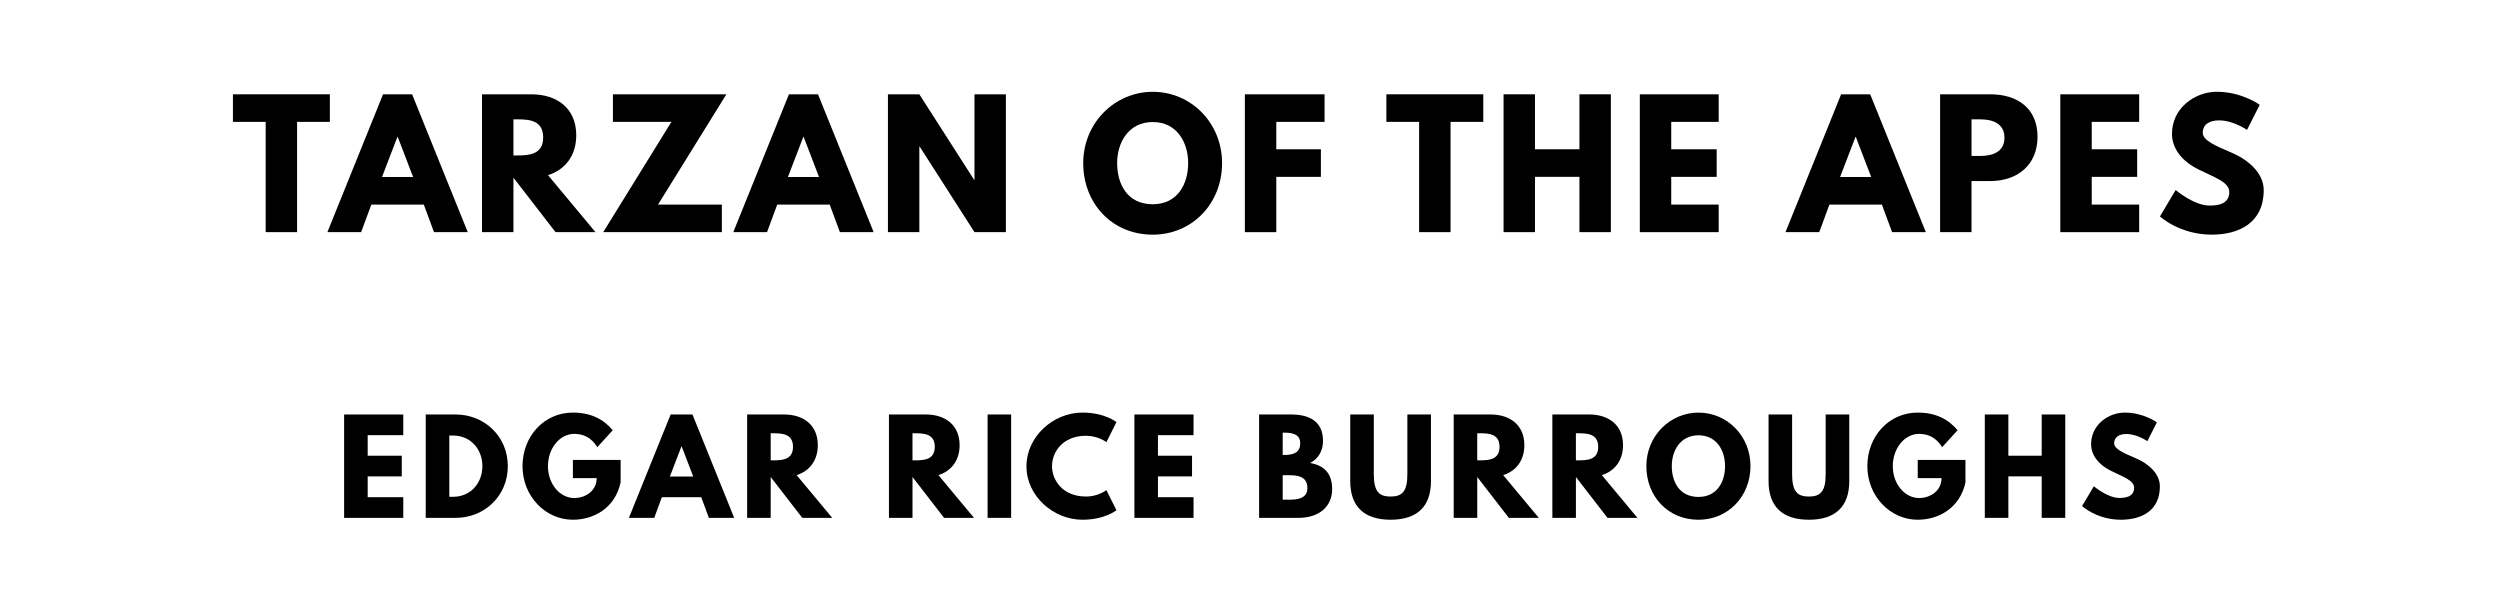
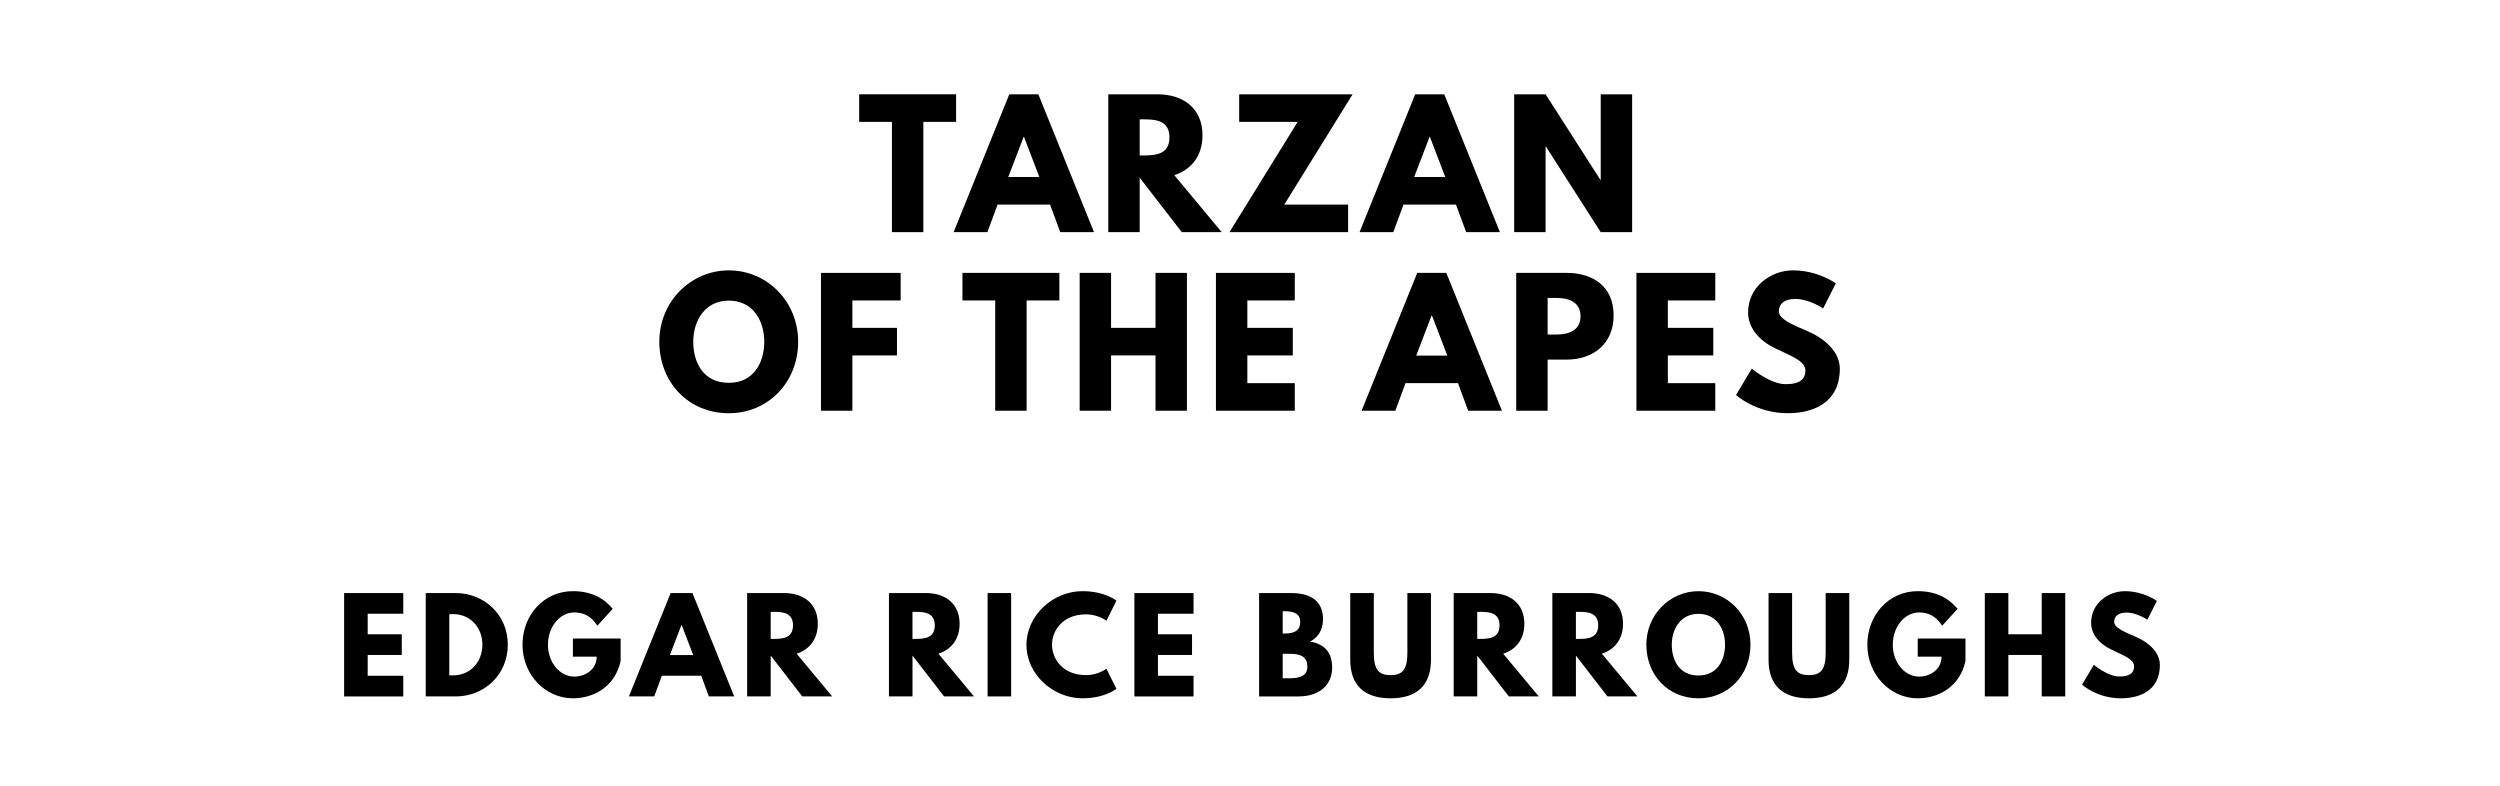
- <svg xmlns="http://www.w3.org/2000/svg" version="1.1" viewBox="0 0 1400 340">
-   <g aria-label="TARZAN OF THE APES">
-     <path d="M130.44,68.25l0.00-15.44l54.27,0.00l0.00,15.44l-18.34,0.00l0.00,61.75l-17.59,0.00l0.00-61.75l-18.34,0.00z" />
-     <path d="M230.78,52.81l31.16,77.19l-18.90,0.00l-5.71-15.44l-29.38,0.00l-5.71,15.44l-18.90,0.00l31.16-77.19l16.28,0.00z  M231.34,99.12l-8.61-22.46l-0.19,0.00l-8.61,22.46l17.40,0.00z" />
-     <path d="M269.93,52.81l27.60,0.00c14.32,0.00,25.17,7.77,25.17,22.92c0.00,11.60-6.36,19.37-15.81,22.36l26.57,31.91l-22.36,0.00l-23.58-30.50l0.00,30.50l-17.59,0.00l0.00-77.19z  M287.52,87.05l2.06,0.00c6.64,0.00,14.60-0.47,14.60-10.11s-7.95-10.11-14.60-10.11l-2.06,0.00l0.00,20.21z" />
-     <path d="M406.77,52.81l-38.27,61.75l35.74,0.00l0.00,15.44l-66.43,0.00l38.18-61.75l-32.75,0.00l0.00-15.44l63.53,0.00z" />
-     <path d="M458.08,52.81l31.16,77.19l-18.90,0.00l-5.71-15.44l-29.38,0.00l-5.71,15.44l-18.90,0.00l31.16-77.19l16.28,0.00z  M458.65,99.12l-8.61-22.46l-0.19,0.00l-8.61,22.46l17.40,0.00z" />
-     <path d="M514.83,82.09l0.00,47.91l-17.59,0.00l0.00-77.19l17.59,0.00l30.69,47.91l0.19,0.00l0.00-47.91l17.59,0.00l0.00,77.19l-17.59,0.00l-30.69-47.91l-0.19,0.00z" />
-     <path d="M606.61,91.36c0.00-22.55,17.68-39.95,38.92-39.95c21.43,0.00,38.83,17.40,38.83,39.95s-16.65,40.05-38.83,40.05c-22.83,0.00-38.92-17.50-38.92-40.05z  M625.60,91.36c0.00,11.51,5.52,23.02,19.93,23.02c14.04,0.00,19.84-11.51,19.84-23.02s-6.18-23.02-19.84-23.02c-13.57,0.00-19.93,11.51-19.93,23.02z" />
-     <path d="M741.76,52.81l0.00,15.44l-27.04,0.00l0.00,15.35l24.98,0.00l0.00,15.44l-24.98,0.00l0.00,30.97l-17.59,0.00l0.00-77.19l44.63,0.00z" />
-     <path d="M776.37,68.25l0.00-15.44l54.27,0.00l0.00,15.44l-18.34,0.00l0.00,61.75l-17.59,0.00l0.00-61.75l-18.34,0.00z" />
-     <path d="M859.59,99.03l0.00,30.97l-17.59,0.00l0.00-77.19l17.59,0.00l0.00,30.78l24.89,0.00l0.00-30.78l17.59,0.00l0.00,77.19l-17.59,0.00l0.00-30.97l-24.89,0.00z" />
-     <path d="M962.46,52.81l0.00,15.44l-26.57,0.00l0.00,15.35l25.45,0.00l0.00,15.44l-25.45,0.00l0.00,15.53l26.57,0.00l0.00,15.44l-44.16,0.00l0.00-77.19l44.16,0.00z" />
-     <path d="M1047.31,52.81l31.16,77.19l-18.90,0.00l-5.71-15.44l-29.38,0.00l-5.71,15.44l-18.90,0.00l31.16-77.19l16.28,0.00z  M1047.87,99.12l-8.61-22.46l-0.19,0.00l-8.61,22.46l17.40,0.00z" />
-     <path d="M1086.46,52.81l28.16,0.00c15.06,0.00,26.39,7.77,26.39,23.77c0.00,15.91-11.32,24.80-26.39,24.80l-10.57,0.00l0.00,28.63l-17.59,0.00l0.00-77.19z  M1104.06,87.33l4.96,0.00c6.92,0.00,13.47-2.34,13.47-10.20c0.00-7.95-6.55-10.29-13.47-10.29l-4.96,0.00l0.00,20.49z" />
-     <path d="M1197.94,52.81l0.00,15.44l-26.57,0.00l0.00,15.35l25.45,0.00l0.00,15.44l-25.45,0.00l0.00,15.53l26.57,0.00l0.00,15.44l-44.16,0.00l0.00-77.19l44.16,0.00z" />
-     <path d="M1241.49,51.40c14.04,0.00,23.95,7.30,23.95,7.30l-7.11,14.04s-7.67-5.33-15.63-5.33c-5.99,0.00-9.17,2.71-9.17,6.92c0.00,4.30,7.30,7.39,16.09,11.13c8.61,3.65,18.06,10.95,18.06,21.05c0.00,18.43-14.04,24.89-29.10,24.89c-18.06,0.00-29.01-10.20-29.01-10.20l8.80-14.78s10.29,8.70,18.90,8.70c3.84,0.00,11.13-0.37,11.13-7.58c0.00-5.61-8.23-8.14-17.40-12.73c-9.26-4.58-14.69-11.79-14.69-19.84c0.00-14.41,12.73-23.58,25.17-23.58z" />
+ <svg xmlns="http://www.w3.org/2000/svg" version="1.1" viewBox="0 0 1400 440">
+   <g aria-label="TARZAN">
+     <path d="M481.14,68.25l0.00-15.44l54.27,0.00l0.00,15.44l-18.34,0.00l0.00,61.75l-17.59,0.00l0.00-61.75l-18.34,0.00z" />
+     <path d="M581.48,52.81l31.16,77.19l-18.90,0.00l-5.71-15.44l-29.38,0.00l-5.71,15.44l-18.90,0.00l31.16-77.19l16.28,0.00z  M582.04,99.12l-8.61-22.46l-0.19,0.00l-8.61,22.46l17.40,0.00z" />
+     <path d="M620.63,52.81l27.60,0.00c14.32,0.00,25.17,7.77,25.17,22.92c0.00,11.60-6.36,19.37-15.81,22.36l26.57,31.91l-22.36,0.00l-23.58-30.50l0.00,30.50l-17.59,0.00l0.00-77.19z  M638.23,87.05l2.06,0.00c6.64,0.00,14.60-0.47,14.60-10.11s-7.95-10.11-14.60-10.11l-2.06,0.00l0.00,20.21z" />
+     <path d="M757.47,52.81l-38.27,61.75l35.74,0.00l0.00,15.44l-66.43,0.00l38.18-61.75l-32.75,0.00l0.00-15.44l63.53,0.00z" />
+     <path d="M808.79,52.81l31.16,77.19l-18.90,0.00l-5.71-15.44l-29.38,0.00l-5.71,15.44l-18.90,0.00l31.16-77.19l16.28,0.00z  M809.35,99.12l-8.61-22.46l-0.19,0.00l-8.61,22.46l17.40,0.00z" />
+     <path d="M865.53,82.09l0.00,47.91l-17.59,0.00l0.00-77.19l17.59,0.00l30.69,47.91l0.19,0.00l0.00-47.91l17.59,0.00l0.00,77.19l-17.59,0.00l-30.69-47.91l-0.19,0.00z" />
+   </g>
+   <g aria-label="OF THE APES">
+     <path d="M369.22,191.36c0.00-22.55,17.68-39.95,38.92-39.95c21.43,0.00,38.83,17.40,38.83,39.95s-16.65,40.05-38.83,40.05c-22.83,0.00-38.92-17.50-38.92-40.05z  M388.22,191.36c0.00,11.51,5.52,23.02,19.93,23.02c14.04,0.00,19.84-11.51,19.84-23.02s-6.18-23.02-19.84-23.02c-13.57,0.00-19.93,11.51-19.93,23.02z" />
+     <path d="M504.37,152.81l0.00,15.44l-27.04,0.00l0.00,15.35l24.98,0.00l0.00,15.44l-24.98,0.00l0.00,30.97l-17.59,0.00l0.00-77.19l44.63,0.00z" />
+     <path d="M538.98,168.25l0.00-15.44l54.27,0.00l0.00,15.44l-18.34,0.00l0.00,61.75l-17.59,0.00l0.00-61.75l-18.34,0.00z" />
+     <path d="M622.20,199.03l0.00,30.97l-17.59,0.00l0.00-77.19l17.59,0.00l0.00,30.78l24.89,0.00l0.00-30.78l17.59,0.00l0.00,77.19l-17.59,0.00l0.00-30.97l-24.89,0.00z" />
+     <path d="M725.08,152.81l0.00,15.44l-26.57,0.00l0.00,15.35l25.45,0.00l0.00,15.44l-25.45,0.00l0.00,15.53l26.57,0.00l0.00,15.44l-44.16,0.00l0.00-77.19l44.16,0.00z" />
+     <path d="M809.93,152.81l31.16,77.19l-18.90,0.00l-5.71-15.44l-29.38,0.00l-5.71,15.44l-18.90,0.00l31.16-77.19l16.28,0.00z  M810.49,199.12l-8.61-22.46l-0.19,0.00l-8.61,22.46l17.40,0.00z" />
+     <path d="M849.08,152.81l28.16,0.00c15.06,0.00,26.39,7.77,26.39,23.77c0.00,15.91-11.32,24.80-26.39,24.80l-10.57,0.00l0.00,28.63l-17.59,0.00l0.00-77.19z  M866.67,187.33l4.96,0.00c6.92,0.00,13.47-2.34,13.47-10.20c0.00-7.95-6.55-10.29-13.47-10.29l-4.96,0.00l0.00,20.49z" />
+     <path d="M960.56,152.81l0.00,15.44l-26.57,0.00l0.00,15.35l25.45,0.00l0.00,15.44l-25.45,0.00l0.00,15.53l26.57,0.00l0.00,15.44l-44.16,0.00l0.00-77.19l44.16,0.00z" />
+     <path d="M1004.11,151.40c14.04,0.00,23.95,7.30,23.95,7.30l-7.11,14.04s-7.67-5.33-15.63-5.33c-5.99,0.00-9.17,2.71-9.17,6.92c0.00,4.30,7.30,7.39,16.09,11.13c8.61,3.65,18.06,10.95,18.06,21.05c0.00,18.43-14.04,24.89-29.10,24.89c-18.06,0.00-29.01-10.20-29.01-10.20l8.80-14.78s10.29,8.70,18.90,8.70c3.84,0.00,11.13-0.37,11.13-7.58c0.00-5.61-8.23-8.14-17.40-12.73c-9.26-4.58-14.69-11.79-14.69-19.84c0.00-14.41,12.73-23.58,25.17-23.58z" />
  </g>
  <g aria-label="EDGAR RICE BURROUGHS">
-     <path d="M225.83,232.11l0.00,11.58l-19.93,0.00l0.00,11.51l19.09,0.00l0.00,11.58l-19.09,0.00l0.00,11.65l19.93,0.00l0.00,11.58l-33.12,0.00l0.00-57.89l33.12,0.00z" />
-     <path d="M238.41,232.11l16.77,0.00c15.86,0.00,29.19,12.07,29.19,28.91c0.00,16.91-13.26,28.98-29.19,28.98l-16.77,0.00l0.00-57.89z  M251.61,278.21l2.04,0.00c9.75,0.00,16.42-7.44,16.49-17.12c0.00-9.68-6.67-17.19-16.49-17.19l-2.04,0.00l0.00,34.32z" />
-     <path d="M347.55,257.58l0.00,12.56c-3.16,14.67-15.37,20.91-26.74,20.91c-15.58,0.00-28.21-13.40-28.21-29.96c0.00-16.63,11.93-30.04,28.21-30.04c10.18,0.00,17.26,3.79,22.32,9.89l-8.63,9.47c-3.37-5.40-7.79-7.44-12.91-7.44c-8.14,0.00-14.74,8.07-14.74,18.11c0.00,9.82,6.60,17.82,14.74,17.82c6.32,0.00,12.56-4.07,12.56-11.16l-13.33,0.00l0.00-10.18l26.74,0.00z" />
-     <path d="M387.78,232.11l23.37,57.89l-14.18,0.00l-4.28-11.58l-22.04,0.00l-4.28,11.58l-14.18,0.00l23.37-57.89l12.21,0.00z  M388.20,266.84l-6.46-16.84l-0.14,0.00l-6.46,16.84l13.05,0.00z" />
-     <path d="M418.39,232.11l20.70,0.00c10.74,0.00,18.88,5.82,18.88,17.19c0.00,8.70-4.77,14.53-11.86,16.77l19.93,23.93l-16.77,0.00l-17.68-22.88l0.00,22.88l-13.19,0.00l0.00-57.89z  M431.59,257.79l1.54,0.00c4.98,0.00,10.95-0.35,10.95-7.58s-5.96-7.58-10.95-7.58l-1.54,0.00l0.00,15.16z" />
-     <path d="M497.80,232.11l20.70,0.00c10.74,0.00,18.88,5.82,18.88,17.19c0.00,8.70-4.77,14.53-11.86,16.77l19.93,23.93l-16.77,0.00l-17.68-22.88l0.00,22.88l-13.19,0.00l0.00-57.89z  M510.99,257.79l1.54,0.00c4.98,0.00,10.95-0.35,10.95-7.58s-5.96-7.58-10.95-7.58l-1.54,0.00l0.00,15.16z" />
-     <path d="M566.24,232.11l0.00,57.89l-13.19,0.00l0.00-57.89l13.19,0.00z" />
-     <path d="M608.22,278.07c6.74,0.00,11.37-3.58,11.37-3.58l5.61,11.23s-6.46,5.33-19.02,5.33c-16.35,0.00-31.37-13.33-31.37-29.89c0.00-16.63,14.95-30.11,31.37-30.11c12.56,0.00,19.02,5.33,19.02,5.33l-5.61,11.23s-4.63-3.58-11.37-3.58c-13.26,0.00-19.09,9.26-19.09,16.98c0.00,7.79,5.82,17.05,19.09,17.05z" />
-     <path d="M668.38,232.11l0.00,11.58l-19.93,0.00l0.00,11.51l19.09,0.00l0.00,11.58l-19.09,0.00l0.00,11.65l19.93,0.00l0.00,11.58l-33.12,0.00l0.00-57.89l33.12,0.00z" />
-     <path d="M705.11,232.11l17.96,0.00c9.96,0.00,17.82,3.72,17.82,14.74c0.00,5.33-2.32,9.89-7.23,12.42c7.23,1.26,12.35,5.26,12.35,14.60c0.00,9.54-6.95,16.14-18.95,16.14l-21.96,0.00l0.00-57.89z  M718.31,254.77l1.05,0.00c5.68,0.00,8.77-1.75,8.77-6.60c0.00-4.14-3.02-5.89-8.77-5.89l-1.05,0.00l0.00,12.49z  M718.31,279.82l4.14,0.00c6.25,0.00,9.68-1.89,9.68-6.46c0.00-5.33-3.44-7.23-9.68-7.23l-4.14,0.00l0.00,13.68z" />
-     <path d="M801.34,232.11l0.00,37.33c0.00,14.32-7.86,21.61-22.60,21.61s-22.60-7.30-22.60-21.61l0.00-37.33l13.19,0.00l0.00,33.47c0.00,9.68,2.95,12.49,9.40,12.49s9.40-2.81,9.40-12.49l0.00-33.47l13.19,0.00z" />
-     <path d="M814.06,232.11l20.70,0.00c10.74,0.00,18.88,5.82,18.88,17.19c0.00,8.70-4.77,14.53-11.86,16.77l19.93,23.93l-16.77,0.00l-17.68-22.88l0.00,22.88l-13.19,0.00l0.00-57.89z  M827.25,257.79l1.54,0.00c4.98,0.00,10.95-0.35,10.95-7.58s-5.96-7.58-10.95-7.58l-1.54,0.00l0.00,15.16z" />
-     <path d="M869.31,232.11l20.70,0.00c10.74,0.00,18.88,5.82,18.88,17.19c0.00,8.70-4.77,14.53-11.86,16.77l19.93,23.93l-16.77,0.00l-17.68-22.88l0.00,22.88l-13.19,0.00l0.00-57.89z  M882.50,257.79l1.54,0.00c4.98,0.00,10.95-0.35,10.95-7.58s-5.96-7.58-10.95-7.58l-1.54,0.00l0.00,15.16z" />
-     <path d="M921.96,261.02c0.00-16.91,13.26-29.96,29.19-29.96c16.07,0.00,29.12,13.05,29.12,29.96s-12.49,30.04-29.12,30.04c-17.12,0.00-29.19-13.12-29.19-30.04z  M936.20,261.02c0.00,8.63,4.14,17.26,14.95,17.26c10.53,0.00,14.88-8.63,14.88-17.26s-4.63-17.26-14.88-17.26c-10.18,0.00-14.95,8.63-14.95,17.26z" />
-     <path d="M1035.59,232.11l0.00,37.33c0.00,14.32-7.86,21.61-22.60,21.61s-22.60-7.30-22.60-21.61l0.00-37.33l13.19,0.00l0.00,33.47c0.00,9.68,2.95,12.49,9.40,12.49s9.40-2.81,9.40-12.49l0.00-33.47l13.19,0.00z" />
-     <path d="M1100.66,257.58l0.00,12.56c-3.16,14.67-15.37,20.91-26.74,20.91c-15.58,0.00-28.21-13.40-28.21-29.96c0.00-16.63,11.93-30.04,28.21-30.04c10.18,0.00,17.26,3.79,22.32,9.89l-8.63,9.47c-3.37-5.40-7.79-7.44-12.91-7.44c-8.14,0.00-14.74,8.07-14.74,18.11c0.00,9.82,6.60,17.82,14.74,17.82c6.32,0.00,12.56-4.07,12.56-11.16l-13.33,0.00l0.00-10.18l26.74,0.00z" />
-     <path d="M1124.68,266.77l0.00,23.23l-13.19,0.00l0.00-57.89l13.19,0.00l0.00,23.09l18.67,0.00l0.00-23.09l13.19,0.00l0.00,57.89l-13.19,0.00l0.00-23.23l-18.67,0.00z" />
-     <path d="M1189.89,231.05c10.53,0.00,17.96,5.47,17.96,5.47l-5.33,10.53s-5.75-4.00-11.72-4.00c-4.49,0.00-6.88,2.04-6.88,5.19c0.00,3.23,5.47,5.54,12.07,8.35c6.46,2.74,13.54,8.21,13.54,15.79c0.00,13.82-10.53,18.67-21.82,18.67c-13.54,0.00-21.75-7.65-21.75-7.65l6.60-11.09s7.72,6.53,14.18,6.53c2.88,0.00,8.35-0.28,8.35-5.68c0.00-4.21-6.18-6.11-13.05-9.54c-6.95-3.44-11.02-8.84-11.02-14.88c0.00-10.81,9.54-17.68,18.88-17.68z" />
+     <path d="M225.83,332.11l0.00,11.58l-19.93,0.00l0.00,11.51l19.09,0.00l0.00,11.58l-19.09,0.00l0.00,11.65l19.93,0.00l0.00,11.58l-33.12,0.00l0.00-57.89l33.12,0.00z" />
+     <path d="M238.41,332.11l16.77,0.00c15.86,0.00,29.19,12.07,29.19,28.91c0.00,16.91-13.26,28.98-29.19,28.98l-16.77,0.00l0.00-57.89z  M251.61,378.21l2.04,0.00c9.75,0.00,16.42-7.44,16.49-17.12c0.00-9.68-6.67-17.19-16.49-17.19l-2.04,0.00l0.00,34.32z" />
+     <path d="M347.55,357.58l0.00,12.56c-3.16,14.67-15.37,20.91-26.74,20.91c-15.58,0.00-28.21-13.40-28.21-29.96c0.00-16.63,11.93-30.04,28.21-30.04c10.18,0.00,17.26,3.79,22.32,9.89l-8.63,9.47c-3.37-5.40-7.79-7.44-12.91-7.44c-8.14,0.00-14.74,8.07-14.74,18.11c0.00,9.82,6.60,17.82,14.74,17.82c6.32,0.00,12.56-4.07,12.56-11.16l-13.33,0.00l0.00-10.18l26.74,0.00z" />
+     <path d="M387.78,332.11l23.37,57.89l-14.18,0.00l-4.28-11.58l-22.04,0.00l-4.28,11.58l-14.18,0.00l23.37-57.89l12.21,0.00z  M388.20,366.84l-6.46-16.84l-0.14,0.00l-6.46,16.84l13.05,0.00z" />
+     <path d="M418.39,332.11l20.70,0.00c10.74,0.00,18.88,5.82,18.88,17.19c0.00,8.70-4.77,14.53-11.86,16.77l19.93,23.93l-16.77,0.00l-17.68-22.88l0.00,22.88l-13.19,0.00l0.00-57.89z  M431.59,357.79l1.54,0.00c4.98,0.00,10.95-0.35,10.95-7.58s-5.96-7.58-10.95-7.58l-1.54,0.00l0.00,15.16z" />
+     <path d="M497.80,332.11l20.70,0.00c10.74,0.00,18.88,5.82,18.88,17.19c0.00,8.70-4.77,14.53-11.86,16.77l19.93,23.93l-16.77,0.00l-17.68-22.88l0.00,22.88l-13.19,0.00l0.00-57.89z  M510.99,357.79l1.54,0.00c4.98,0.00,10.95-0.35,10.95-7.58s-5.96-7.58-10.95-7.58l-1.54,0.00l0.00,15.16z" />
+     <path d="M566.24,332.11l0.00,57.89l-13.19,0.00l0.00-57.89l13.19,0.00z" />
+     <path d="M608.22,378.07c6.74,0.00,11.37-3.58,11.37-3.58l5.61,11.23s-6.46,5.33-19.02,5.33c-16.35,0.00-31.37-13.33-31.37-29.89c0.00-16.63,14.95-30.11,31.37-30.11c12.56,0.00,19.02,5.33,19.02,5.33l-5.61,11.23s-4.63-3.58-11.37-3.58c-13.26,0.00-19.09,9.26-19.09,16.98c0.00,7.79,5.82,17.05,19.09,17.05z" />
+     <path d="M668.38,332.11l0.00,11.58l-19.93,0.00l0.00,11.51l19.09,0.00l0.00,11.58l-19.09,0.00l0.00,11.65l19.93,0.00l0.00,11.58l-33.12,0.00l0.00-57.89l33.12,0.00z" />
+     <path d="M705.11,332.11l17.96,0.00c9.96,0.00,17.82,3.72,17.82,14.74c0.00,5.33-2.32,9.89-7.23,12.42c7.23,1.26,12.35,5.26,12.35,14.60c0.00,9.54-6.95,16.14-18.95,16.14l-21.96,0.00l0.00-57.89z  M718.31,354.77l1.05,0.00c5.68,0.00,8.77-1.75,8.77-6.60c0.00-4.14-3.02-5.89-8.77-5.89l-1.05,0.00l0.00,12.49z  M718.31,379.82l4.14,0.00c6.25,0.00,9.68-1.89,9.68-6.46c0.00-5.33-3.44-7.23-9.68-7.23l-4.14,0.00l0.00,13.68z" />
+     <path d="M801.34,332.11l0.00,37.33c0.00,14.32-7.86,21.61-22.60,21.61s-22.60-7.30-22.60-21.61l0.00-37.33l13.19,0.00l0.00,33.47c0.00,9.68,2.95,12.49,9.40,12.49s9.40-2.81,9.40-12.49l0.00-33.47l13.19,0.00z" />
+     <path d="M814.06,332.11l20.70,0.00c10.74,0.00,18.88,5.82,18.88,17.19c0.00,8.70-4.77,14.53-11.86,16.77l19.93,23.93l-16.77,0.00l-17.68-22.88l0.00,22.88l-13.19,0.00l0.00-57.89z  M827.25,357.79l1.54,0.00c4.98,0.00,10.95-0.35,10.95-7.58s-5.96-7.58-10.95-7.58l-1.54,0.00l0.00,15.16z" />
+     <path d="M869.31,332.11l20.70,0.00c10.74,0.00,18.88,5.82,18.88,17.19c0.00,8.70-4.77,14.53-11.86,16.77l19.93,23.93l-16.77,0.00l-17.68-22.88l0.00,22.88l-13.19,0.00l0.00-57.89z  M882.50,357.79l1.54,0.00c4.98,0.00,10.95-0.35,10.95-7.58s-5.96-7.58-10.95-7.58l-1.54,0.00l0.00,15.16z" />
+     <path d="M921.96,361.02c0.00-16.91,13.26-29.96,29.19-29.96c16.07,0.00,29.12,13.05,29.12,29.96s-12.49,30.04-29.12,30.04c-17.12,0.00-29.19-13.12-29.19-30.04z  M936.20,361.02c0.00,8.63,4.14,17.26,14.95,17.26c10.53,0.00,14.88-8.63,14.88-17.26s-4.63-17.26-14.88-17.26c-10.18,0.00-14.95,8.63-14.95,17.26z" />
+     <path d="M1035.59,332.11l0.00,37.33c0.00,14.32-7.86,21.61-22.60,21.61s-22.60-7.30-22.60-21.61l0.00-37.33l13.19,0.00l0.00,33.47c0.00,9.68,2.95,12.49,9.40,12.49s9.40-2.81,9.40-12.49l0.00-33.47l13.19,0.00z" />
+     <path d="M1100.66,357.58l0.00,12.56c-3.16,14.67-15.37,20.91-26.74,20.91c-15.58,0.00-28.21-13.40-28.21-29.96c0.00-16.63,11.93-30.04,28.21-30.04c10.18,0.00,17.26,3.79,22.32,9.89l-8.63,9.47c-3.37-5.40-7.79-7.44-12.91-7.44c-8.14,0.00-14.74,8.07-14.74,18.11c0.00,9.82,6.60,17.82,14.74,17.82c6.32,0.00,12.56-4.07,12.56-11.16l-13.33,0.00l0.00-10.18l26.74,0.00z" />
+     <path d="M1124.68,366.77l0.00,23.23l-13.19,0.00l0.00-57.89l13.19,0.00l0.00,23.09l18.67,0.00l0.00-23.09l13.19,0.00l0.00,57.89l-13.19,0.00l0.00-23.23l-18.67,0.00z" />
+     <path d="M1189.89,331.05c10.53,0.00,17.96,5.47,17.96,5.47l-5.33,10.53s-5.75-4.00-11.72-4.00c-4.49,0.00-6.88,2.04-6.88,5.19c0.00,3.23,5.47,5.54,12.07,8.35c6.46,2.74,13.54,8.21,13.54,15.79c0.00,13.82-10.53,18.67-21.82,18.67c-13.54,0.00-21.75-7.65-21.75-7.65l6.60-11.09s7.72,6.53,14.18,6.53c2.88,0.00,8.35-0.28,8.35-5.68c0.00-4.21-6.18-6.11-13.05-9.54c-6.95-3.44-11.02-8.84-11.02-14.88c0.00-10.81,9.54-17.68,18.88-17.68z" />
  </g>
</svg>
